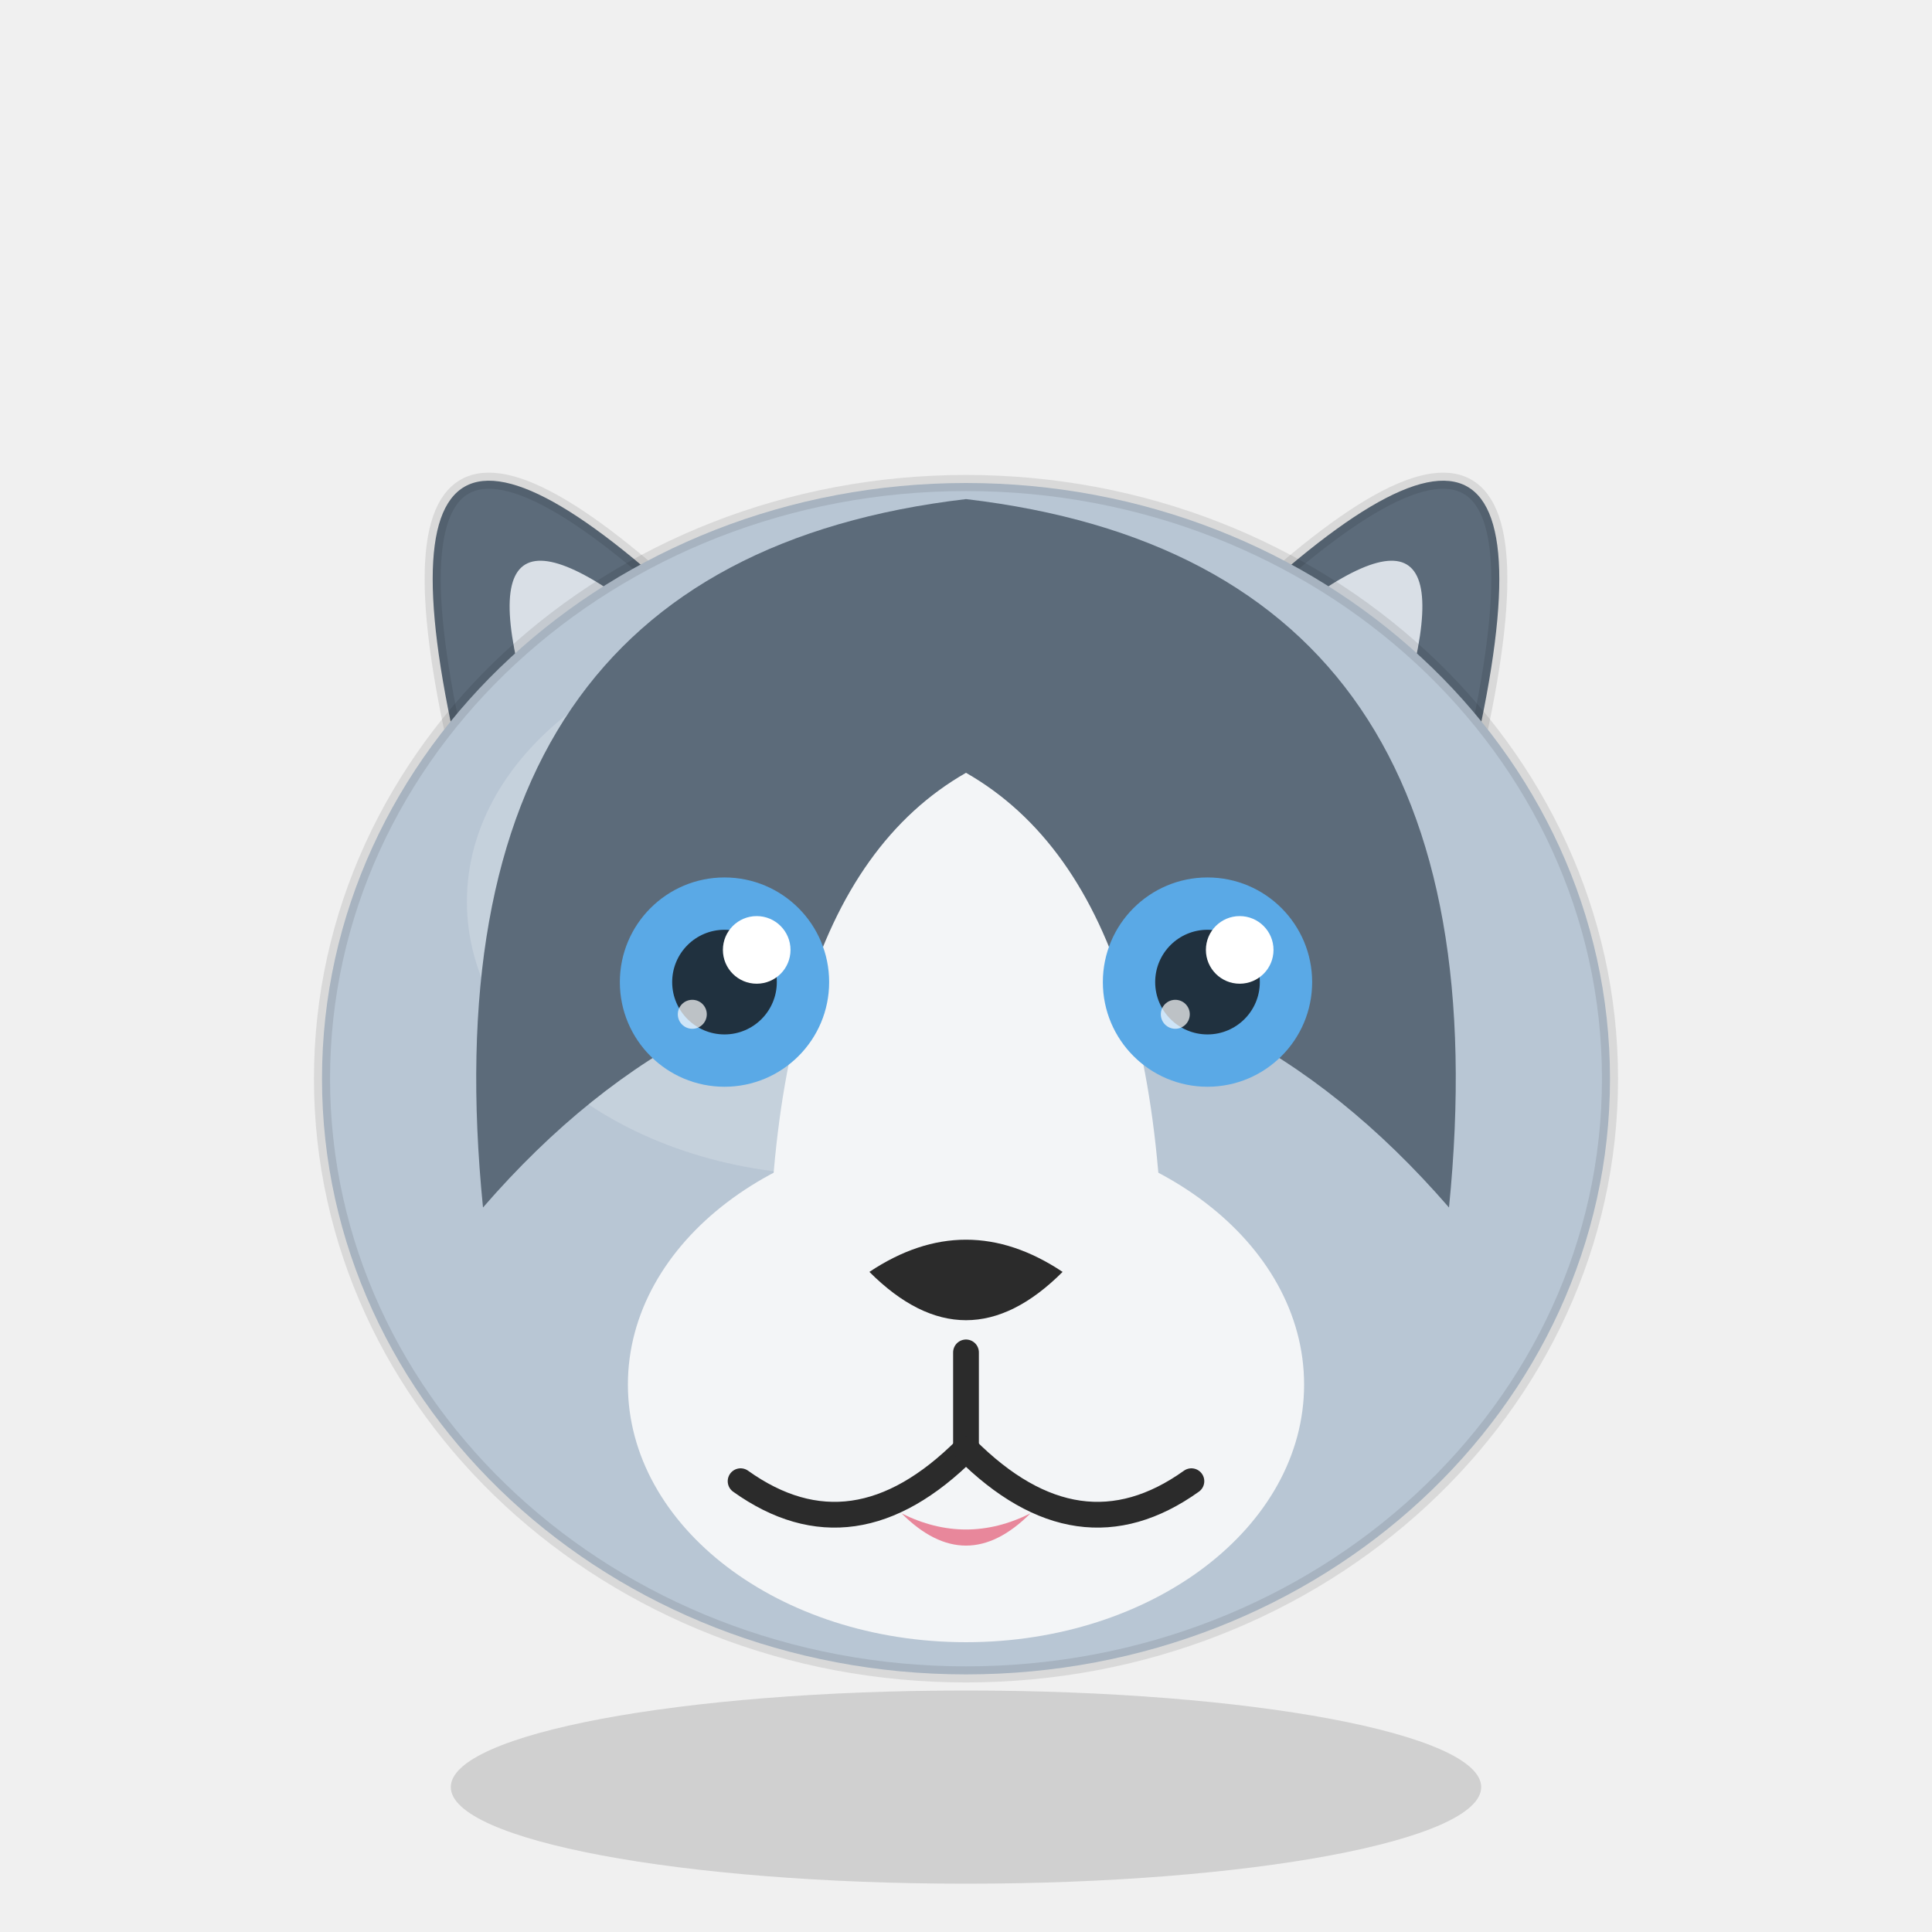
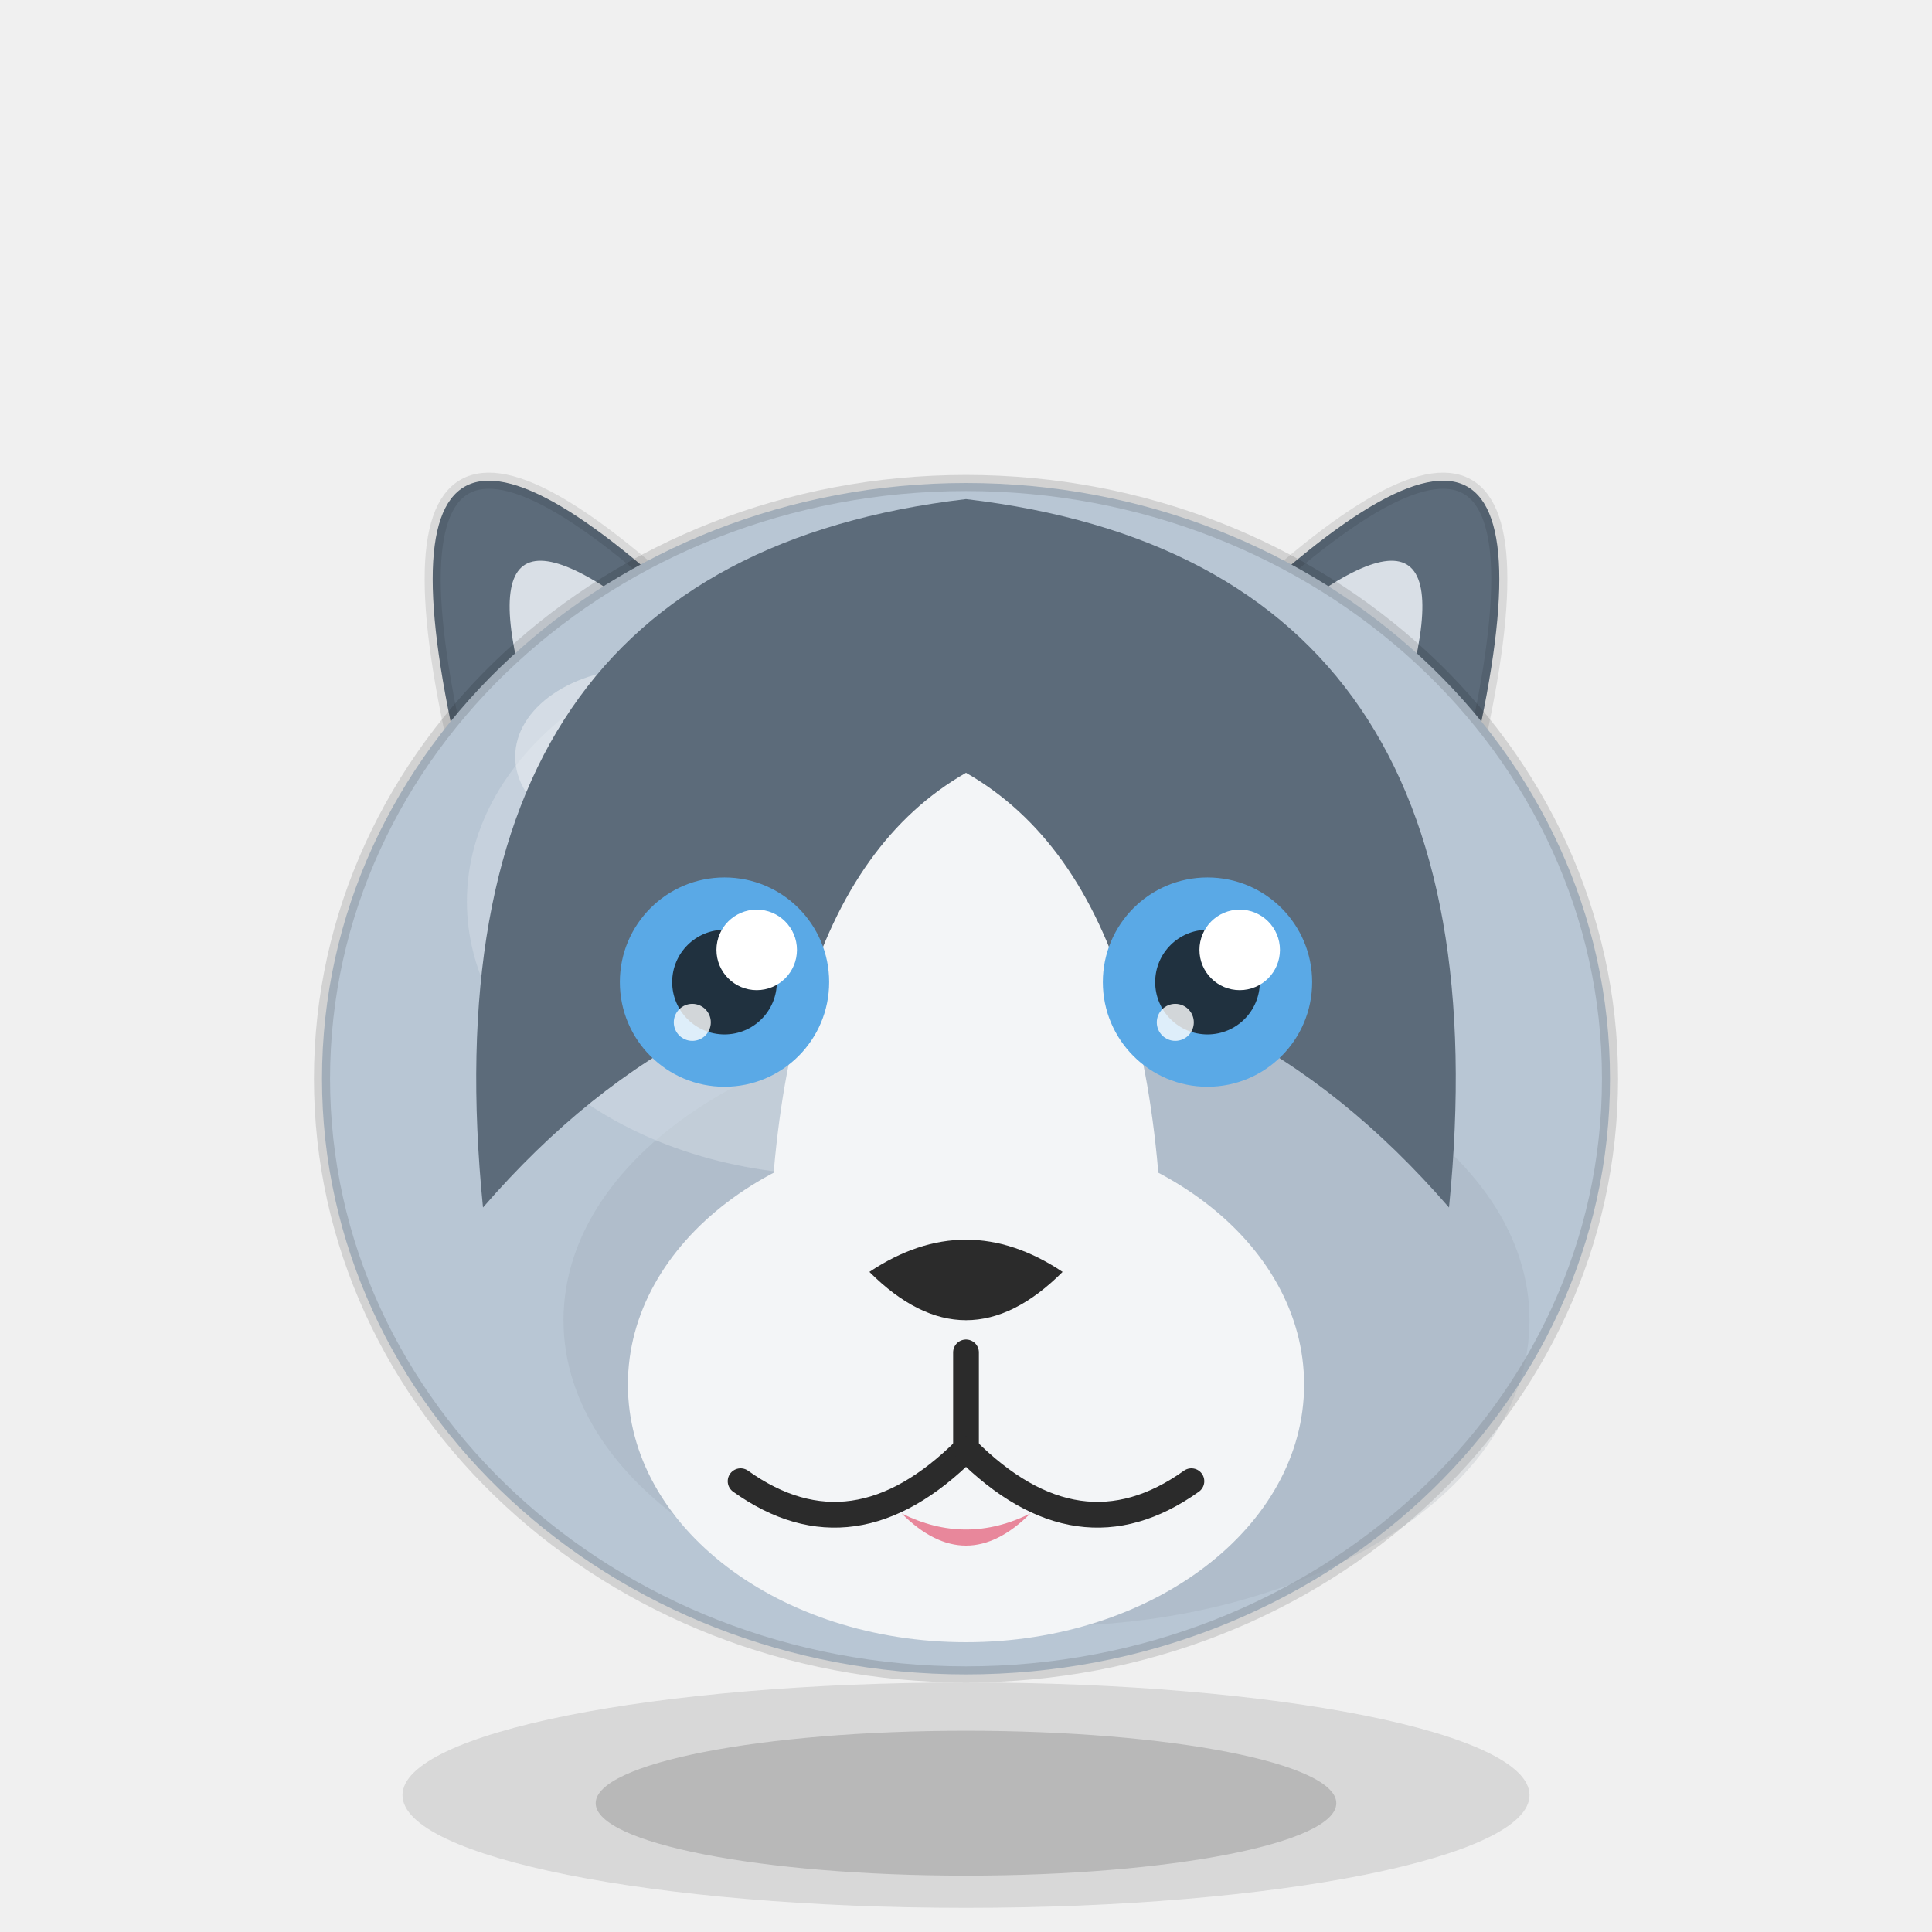
<svg xmlns="http://www.w3.org/2000/svg" viewBox="0 0 240 240" width="240" height="240">
-   <ellipse cx="120" cy="222" rx="64" ry="12" fill="#00000022" />
+   <ellipse cx="120" cy="223" rx="70" ry="14" fill="#0000001A" />
+   <ellipse cx="120" cy="224" rx="46" ry="9" fill="#00000026" />
  <path d="M60 106 Q40 34 84 74 Z" fill="#5C6B7A" stroke="#00000018" stroke-width="2" stroke-linejoin="round" />
  <path d="M180 106 Q200 34 156 74 Z" fill="#5C6B7A" stroke="#00000018" stroke-width="2" stroke-linejoin="round" />
  <path d="M67 92 Q55 56 82 78 Z" fill="#D9DFE6" />
  <path d="M173 92 Q185 56 158 78 Z" fill="#D9DFE6" />
-   <ellipse cx="120" cy="134" rx="80" ry="74" fill="#B8C6D4" stroke="#00000018" stroke-width="2" />
-   <ellipse cx="104" cy="112" rx="46" ry="34" fill="#D5DDE6" opacity="0.45" />
+   <ellipse cx="120" cy="134" rx="80" ry="74" fill="#B8C6D4" stroke="#00000020" stroke-width="2" />
+   <ellipse cx="130" cy="164" rx="60" ry="38" fill="#8F9AA5" opacity="0.20" />
+   <ellipse cx="104" cy="112" rx="46" ry="34" fill="#D5DDE6" opacity="0.48" />
+   <ellipse cx="80" cy="94" rx="16" ry="11" fill="#EBEFF2" opacity="0.55" />
  <path d="M120 62 Q52 70 60 150 Q86 120 120 120 Q154 120 180 150 Q188 70 120 62 Z" fill="#5C6B7A" />
  <path d="M120 96 Q92 112 96 176 Q120 168 120 168 Q120 168 144 176 Q148 112 120 96 Z" fill="#F3F5F7" />
  <ellipse cx="120" cy="172" rx="42" ry="32" fill="#F3F5F7" />
  <circle cx="90" cy="122" r="13" fill="#5AA9E6" />
  <circle cx="150" cy="122" r="13" fill="#5AA9E6" />
  <circle cx="90" cy="122" r="6.5" fill="#20313F" />
  <circle cx="150" cy="122" r="6.5" fill="#20313F" />
-   <circle cx="94" cy="118" r="4.2" fill="#FFFFFF" />
-   <circle cx="154" cy="118" r="4.2" fill="#FFFFFF" />
-   <circle cx="86" cy="126" r="1.8" fill="#FFFFFF" opacity="0.7" />
-   <circle cx="146" cy="126" r="1.8" fill="#FFFFFF" opacity="0.7" />
+   <circle cx="94" cy="118" r="5" fill="#FFFFFF" />
+   <circle cx="154" cy="118" r="5" fill="#FFFFFF" />
+   <circle cx="86" cy="127" r="2.3" fill="#FFFFFF" opacity="0.8" />
+   <circle cx="146" cy="127" r="2.3" fill="#FFFFFF" opacity="0.8" />
  <path d="M108 158 Q120 170 132 158 Q120 150 108 158 Z" fill="#2B2B2B" />
  <path d="M120 168 V180" stroke="#2B2B2B" stroke-width="3.2" stroke-linecap="round" />
  <path d="M120 180 Q106 194 92 184" stroke="#2B2B2B" stroke-width="3.2" fill="none" stroke-linecap="round" />
  <path d="M120 180 Q134 194 148 184" stroke="#2B2B2B" stroke-width="3.2" fill="none" stroke-linecap="round" />
  <path d="M112 188 Q120 196 128 188 Q120 192 112 188 Z" fill="#E8879B" />
</svg>
